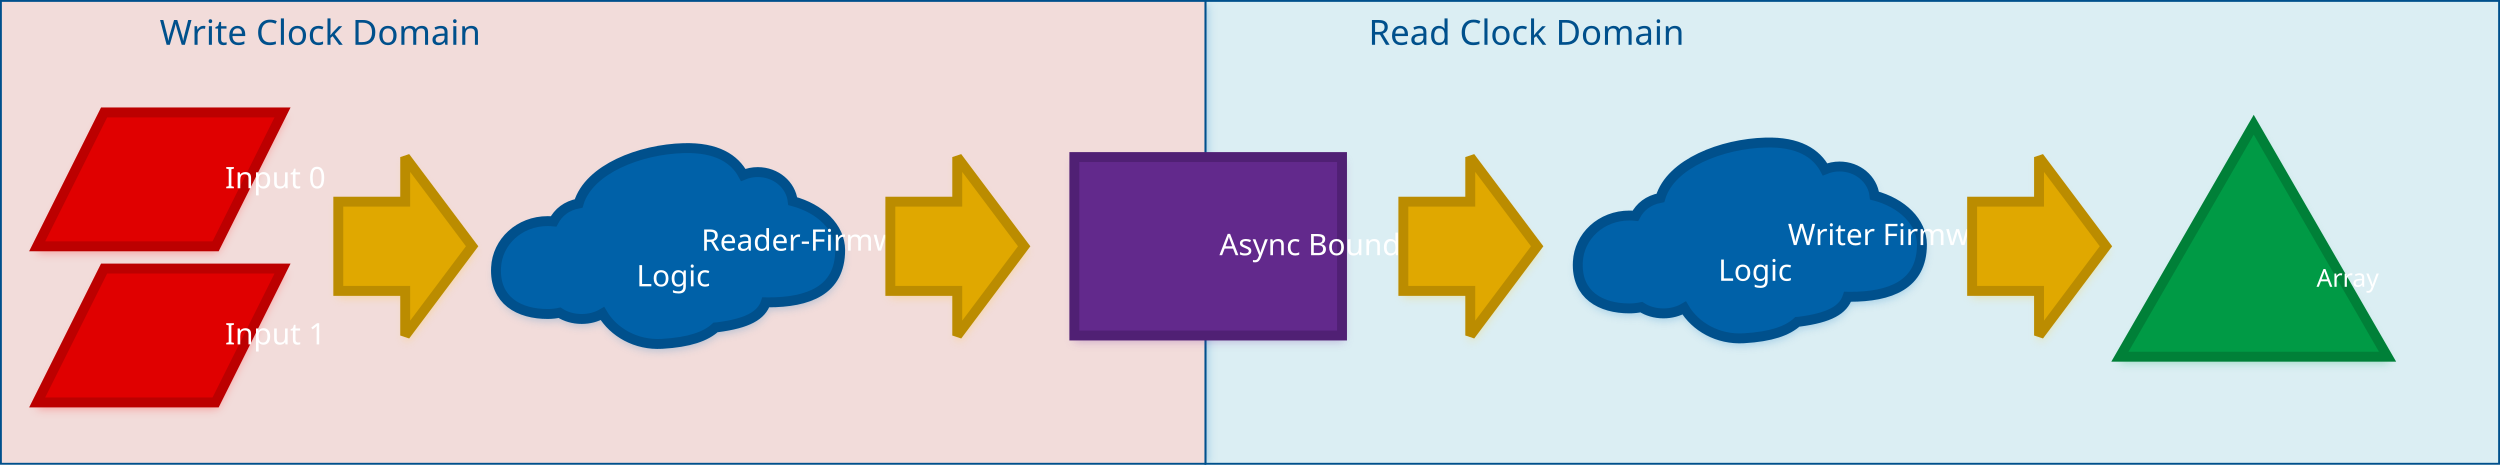
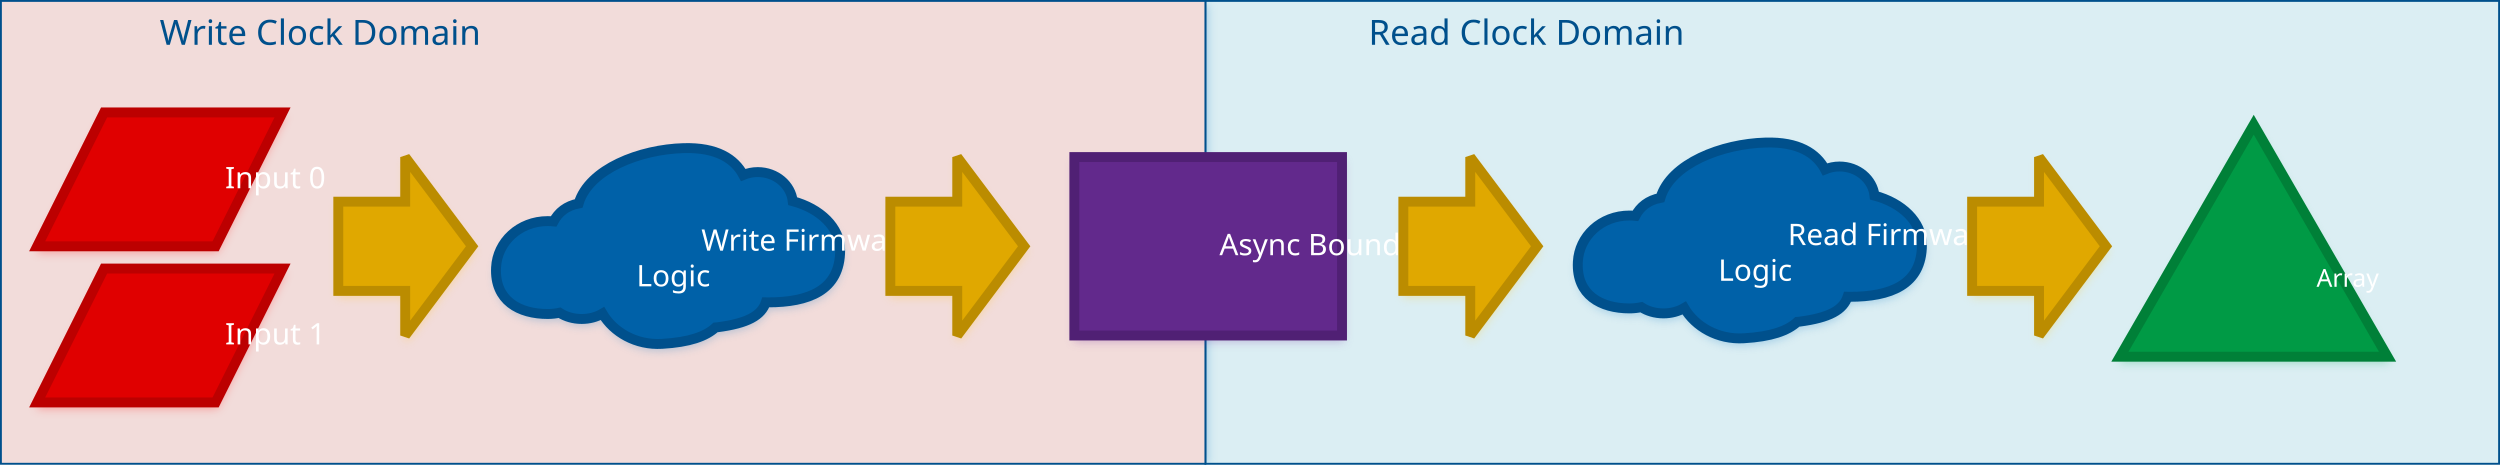
<svg xmlns="http://www.w3.org/2000/svg" xmlns:ns1="http://schemas.microsoft.com/visio/2003/SVGExtensions/" width="1345" height="250" viewBox="0 0 1008.75 187.5" xml:space="preserve" color-interpolation-filters="sRGB" class="st19" version="1.1" id="svg164">
  <ns1:documentProperties ns1:langID="1033" ns1:viewMarkup="false">
    <ns1:userDefs>
      <ns1:ud ns1:nameU="msvSubprocessMaster" ns1:prompt="" ns1:val="VT4(Box)" />
      <ns1:ud ns1:nameU="msvNoAutoConnect" ns1:val="VT0(1):26" />
    </ns1:userDefs>
  </ns1:documentProperties>
  <style type="text/css" id="style2">
	
		.st1 {visibility:visible}
		.st2 {fill:#0070c0;fill-opacity:0.25;filter:url(#filter_2);stroke:#0070c0;stroke-opacity:0.25}
		.st3 {fill:#dbeef3;stroke:#00508c;stroke-width:0.75}
		.st4 {fill:#f2dcda;stroke:#00508c;stroke-width:0.75}
		.st5 {fill:#7030a0;fill-opacity:0.25;filter:url(#filter_2);stroke:#7030a0;stroke-opacity:0.25}
		.st6 {fill:#62298c;stroke:#502074;stroke-width:4}
		.st7 {fill:#ffffff;font-family:Calibri;font-size:1em}
		.st8 {fill:#0061a8;stroke:#00508c;stroke-width:4}
		.st9 {font-size:1em}
		.st10 {fill:#ff0000;fill-opacity:0.25;filter:url(#filter_2);stroke:#ff0000;stroke-opacity:0.25}
		.st11 {fill:#e00000;stroke:#bc0000;stroke-width:4}
		.st12 {fill:#00b050;fill-opacity:0.25;filter:url(#filter_2);stroke:#00b050;stroke-opacity:0.25}
		.st13 {fill:#009a45;stroke:#008038;stroke-width:4}
		.st14 {fill:#ffffff;font-family:Calibri;font-size:0.833em}
		.st15 {fill:#ffc000;fill-opacity:0.25;filter:url(#filter_2);stroke:#ffc000;stroke-opacity:0.25}
		.st16 {fill:#e0a800;stroke:#bb8c00;stroke-width:4}
		.st17 {fill:none;stroke:none;stroke-width:0.75}
		.st18 {fill:#00508c;font-family:Calibri;font-size:1.167em}
		.st19 {fill:none;fill-rule:evenodd;font-size:12px;overflow:visible;stroke-linecap:square;stroke-miterlimit:3}
	
	</style>
  <defs id="Filters">
    <filter id="filter_2">
      <feGaussianBlur stdDeviation="2" id="feGaussianBlur4" />
    </filter>
  </defs>
  <g id="shadow42-2" ns1:groupContext="shadow" ns1:shadowOffsetX="0.345598" ns1:shadowOffsetY="-1.97279" ns1:shadowType="1" transform="translate(486.7206,-242.9022)" class="st1">
    <rect x="0" y="245.25" width="522" height="186.75" class="st2" id="rect12" />
  </g>
  <rect x="486.375" y="0.375" width="522" height="186.75" class="st3" id="rect15" />
  <g id="shadow41-7" ns1:groupContext="shadow" ns1:shadowOffsetX="0.345598" ns1:shadowOffsetY="-1.97279" ns1:shadowType="1" transform="translate(0.7205998,-242.9022)" class="st1">
    <rect x="0" y="245.25" width="486" height="186.75" class="st2" id="rect20" />
  </g>
  <rect x="0.375" y="0.375" width="486" height="186.75" class="st4" id="rect23" />
  <g id="shape1-11" ns1:mID="1" ns1:groupContext="shape" transform="translate(433.5,-296.625)">
    <ns1:userDefs>
      <ns1:ud ns1:nameU="visVersion" ns1:val="VT0(15):26" />
    </ns1:userDefs>
    <ns1:textBlock ns1:margins="rect(4,4,4,4)" />
    <ns1:textRect cx="54" cy="396" width="108" height="72" />
    <g id="shadow1-12" ns1:groupContext="shadow" ns1:shadowOffsetX="0.345598" ns1:shadowOffsetY="-1.97279" ns1:shadowType="1" transform="translate(0.345598,1.97279)" class="st1">
      <rect x="0" y="360" width="108" height="72" class="st5" id="rect30" />
    </g>
    <rect x="0" y="360" width="108" height="72" class="st6" id="rect33" />
    <text x="14.85" y="399.6" class="st7" ns1:langID="1033" id="text35">
      <ns1:paragraph ns1:horizAlign="1" />
      <ns1:tabList />Async Boundary</text>
  </g>
  <g id="group23-17" transform="translate(636,-265.125)" ns1:mID="23" ns1:groupContext="group">
    <ns1:custProps>
      <ns1:cp ns1:nameU="ShapeClass" ns1:lbl="ShapeClass" ns1:prompt="" ns1:type="0" ns1:format="" ns1:sortKey="" ns1:invis="true" ns1:ask="false" ns1:langID="1033" ns1:cal="0" ns1:val="VT4(Location)" />
      <ns1:cp ns1:nameU="ShapeType" ns1:lbl="ShapeType" ns1:prompt="" ns1:type="0" ns1:format="" ns1:sortKey="" ns1:invis="true" ns1:ask="false" ns1:langID="1033" ns1:cal="0" ns1:val="VT4(Cloud)" />
    </ns1:custProps>
    <ns1:userDefs>
      <ns1:ud ns1:nameU="visVersion" ns1:prompt="" ns1:val="VT0(15):26" />
      <ns1:ud ns1:nameU="ShapeClass" ns1:prompt="" ns1:val="VT0(5):26" />
      <ns1:ud ns1:nameU="SolSH" ns1:prompt="" ns1:val="VT15({BF0433D9-CD73-4EB5-8390-8653BE590246}):41" />
      <ns1:ud ns1:nameU="visLegendShape" ns1:prompt="" ns1:val="VT0(2):26" />
    </ns1:userDefs>
    <g id="shape24-18" ns1:mID="24" ns1:groupContext="shape" transform="translate(0,-29.7611)">
      <g id="shadow24-19" ns1:groupContext="shadow" ns1:shadowOffsetX="0.345598" ns1:shadowOffsetY="-1.97279" ns1:shadowType="1" transform="translate(0.345598,1.97279)" class="st1">
        <path d="m 120.36,373.81 c -0.75,-6.59 -6.75,-11.74 -14.11,-11.74 -2.09,0 -4.06,0.43 -5.85,1.17 -3.46,-6.47 -10.63,-11.22 -24.08,-10.83 -17.48,0.49 -38.18,8.36 -42.34,22.32 -4.98,0.95 -8.19,3.65 -10.1,7.25 -0.78,-0.08 -1.56,-0.13 -2.37,-0.13 -11.51,0 -20.35,8.4 -20.85,18.74 -0.66,13.39 9.34,18.74 20.85,18.74 1.65,0 3.23,-0.18 4.77,-0.51 2.39,1.56 5.51,2.52 8.93,2.52 3.16,0 6.07,-0.82 8.38,-2.19 4.43,7.54 13.54,12.85 24.04,12.23 11.06,-0.64 17.69,-3 21.61,-6.64 0.24,-0.02 0.47,-0.02 0.72,-0.05 12.36,-1.59 17.79,-4.79 19.54,-10.06 0.33,0.01 0.66,0.01 0.99,0.01 16.03,0 29.01,-4.68 29.01,-21.08 0,-9.11 -8.01,-16.8 -19.14,-19.75 z" class="st2" id="path44" />
      </g>
      <path d="m 120.36,373.81 c -0.75,-6.59 -6.75,-11.74 -14.11,-11.74 -2.09,0 -4.06,0.43 -5.85,1.17 -3.46,-6.47 -10.63,-11.22 -24.08,-10.83 -17.48,0.49 -38.18,8.36 -42.34,22.32 -4.98,0.95 -8.19,3.65 -10.1,7.25 -0.78,-0.08 -1.56,-0.13 -2.37,-0.13 -11.51,0 -20.35,8.4 -20.85,18.74 -0.66,13.39 9.34,18.74 20.85,18.74 1.65,0 3.23,-0.18 4.77,-0.51 2.39,1.56 5.51,2.52 8.93,2.52 3.16,0 6.07,-0.82 8.38,-2.19 4.43,7.54 13.54,12.85 24.04,12.23 11.06,-0.64 17.69,-3 21.61,-6.64 0.24,-0.02 0.47,-0.02 0.72,-0.05 12.36,-1.59 17.79,-4.79 19.54,-10.06 0.33,0.01 0.66,0.01 0.99,0.01 16.03,0 29.01,-4.68 29.01,-21.08 0,-9.11 -8.01,-16.8 -19.14,-19.75 z" class="st8" id="path47" />
    </g>
    <g id="shape23-23" ns1:mID="23" ns1:groupContext="groupContent">
      <ns1:textBlock ns1:margins="rect(4,4,4,4)" />
      <ns1:textRect cx="69.75" cy="367.615" width="91.74" height="36.804" />
      <g id="shadow23-24" ns1:groupContext="shadow" ns1:shadowOffsetX="0.345598" ns1:shadowOffsetY="-1.97279" ns1:shadowType="1" transform="translate(0.345598,1.97279)" class="st1" />
      <text x="29.24" y="364.02" class="st7" ns1:langID="1033" id="text53">
        <ns1:paragraph ns1:horizAlign="1" />
-         <ns1:tabList />Writer Firmware<ns1:newlineChar />
+         <ns1:tabList />Read Firmware<ns1:newlineChar />
        <tspan x="57.33" dy="1.2em" class="st9" id="tspan51">Logic</tspan>
      </text>
    </g>
  </g>
  <g id="shape30-27" ns1:mID="30" ns1:groupContext="shape" ns1:layerMember="0" transform="translate(28.5,-332.625)">
    <ns1:custProps>
      <ns1:cp ns1:nameU="Cost" ns1:lbl="Cost" ns1:prompt="" ns1:type="7" ns1:format="@" ns1:sortKey="" ns1:invis="false" ns1:ask="false" ns1:langID="1033" ns1:cal="0" />
      <ns1:cp ns1:nameU="ProcessNumber" ns1:lbl="Process Number" ns1:prompt="" ns1:type="2" ns1:format="" ns1:sortKey="" ns1:invis="false" ns1:ask="false" ns1:langID="1033" ns1:cal="0" />
      <ns1:cp ns1:nameU="Owner" ns1:lbl="Owner" ns1:prompt="" ns1:type="0" ns1:format="" ns1:sortKey="" ns1:invis="false" ns1:ask="false" ns1:langID="1033" ns1:cal="0" />
      <ns1:cp ns1:nameU="Function" ns1:lbl="Function" ns1:prompt="" ns1:type="0" ns1:format="" ns1:sortKey="" ns1:invis="false" ns1:ask="false" ns1:langID="1033" ns1:cal="0" ns1:val="VT4()" />
      <ns1:cp ns1:nameU="StartDate" ns1:lbl="Start Date" ns1:prompt="" ns1:type="5" ns1:format="" ns1:sortKey="" ns1:invis="false" ns1:ask="false" ns1:langID="1033" ns1:cal="0" />
      <ns1:cp ns1:nameU="EndDate" ns1:lbl="End Date" ns1:prompt="" ns1:type="5" ns1:format="" ns1:sortKey="" ns1:invis="false" ns1:ask="false" ns1:langID="1033" ns1:cal="0" />
      <ns1:cp ns1:nameU="Status" ns1:lbl="Status" ns1:prompt="" ns1:type="4" ns1:format=";Not Started;In Progress;Completed;Deferred;Waiting on Input" ns1:sortKey="" ns1:invis="false" ns1:ask="false" ns1:langID="1033" ns1:cal="0" ns1:val="VT4()" />
    </ns1:custProps>
    <ns1:userDefs>
      <ns1:ud ns1:nameU="visVersion" ns1:prompt="" ns1:val="VT0(15):26" />
      <ns1:ud ns1:nameU="DefaultWidth" ns1:prompt="" ns1:val="VT0(1):0" />
      <ns1:ud ns1:nameU="DefaultHeight" ns1:prompt="" ns1:val="VT0(0.75):0" />
      <ns1:ud ns1:nameU="ResizeTxtHeight" ns1:prompt="" ns1:val="VT0(0.75):0" />
    </ns1:userDefs>
    <ns1:textBlock ns1:margins="rect(2,2,2,2)" />
    <ns1:textRect cx="36" cy="405" width="48.01" height="54" />
    <g id="shadow30-28" ns1:groupContext="shadow" ns1:shadowOffsetX="0.345598" ns1:shadowOffsetY="-1.97279" ns1:shadowType="1" transform="translate(0.345598,1.97279)" class="st1">
      <path d="m -13.5,432 h 72 l 27,-54 h -72 z" class="st10" id="path61" />
    </g>
    <path d="m -13.5,432 h 72 l 27,-54 h -72 z" class="st11" id="path64" />
    <text x="18.62" y="408.6" class="st7" ns1:langID="1033" id="text66">
      <ns1:paragraph ns1:horizAlign="1" />
      <ns1:tabList />Input 0</text>
  </g>
  <g id="shape31-33" ns1:mID="31" ns1:groupContext="shape" ns1:layerMember="0" transform="translate(28.5,-269.625)">
    <ns1:custProps>
      <ns1:cp ns1:nameU="Cost" ns1:lbl="Cost" ns1:prompt="" ns1:type="7" ns1:format="@" ns1:sortKey="" ns1:invis="false" ns1:ask="false" ns1:langID="1033" ns1:cal="0" />
      <ns1:cp ns1:nameU="ProcessNumber" ns1:lbl="Process Number" ns1:prompt="" ns1:type="2" ns1:format="" ns1:sortKey="" ns1:invis="false" ns1:ask="false" ns1:langID="1033" ns1:cal="0" />
      <ns1:cp ns1:nameU="Owner" ns1:lbl="Owner" ns1:prompt="" ns1:type="0" ns1:format="" ns1:sortKey="" ns1:invis="false" ns1:ask="false" ns1:langID="1033" ns1:cal="0" />
      <ns1:cp ns1:nameU="Function" ns1:lbl="Function" ns1:prompt="" ns1:type="0" ns1:format="" ns1:sortKey="" ns1:invis="false" ns1:ask="false" ns1:langID="1033" ns1:cal="0" ns1:val="VT4()" />
      <ns1:cp ns1:nameU="StartDate" ns1:lbl="Start Date" ns1:prompt="" ns1:type="5" ns1:format="" ns1:sortKey="" ns1:invis="false" ns1:ask="false" ns1:langID="1033" ns1:cal="0" />
      <ns1:cp ns1:nameU="EndDate" ns1:lbl="End Date" ns1:prompt="" ns1:type="5" ns1:format="" ns1:sortKey="" ns1:invis="false" ns1:ask="false" ns1:langID="1033" ns1:cal="0" />
      <ns1:cp ns1:nameU="Status" ns1:lbl="Status" ns1:prompt="" ns1:type="4" ns1:format=";Not Started;In Progress;Completed;Deferred;Waiting on Input" ns1:sortKey="" ns1:invis="false" ns1:ask="false" ns1:langID="1033" ns1:cal="0" ns1:val="VT4()" />
    </ns1:custProps>
    <ns1:userDefs>
      <ns1:ud ns1:nameU="visVersion" ns1:prompt="" ns1:val="VT0(15):26" />
      <ns1:ud ns1:nameU="DefaultWidth" ns1:prompt="" ns1:val="VT0(1):0" />
      <ns1:ud ns1:nameU="DefaultHeight" ns1:prompt="" ns1:val="VT0(0.75):0" />
      <ns1:ud ns1:nameU="ResizeTxtHeight" ns1:prompt="" ns1:val="VT0(0.75):0" />
    </ns1:userDefs>
    <ns1:textBlock ns1:margins="rect(2,2,2,2)" />
    <ns1:textRect cx="36" cy="405" width="48.01" height="54" />
    <g id="shadow31-34" ns1:groupContext="shadow" ns1:shadowOffsetX="0.345598" ns1:shadowOffsetY="-1.97279" ns1:shadowType="1" transform="translate(0.345598,1.97279)" class="st1">
      <path d="m -13.5,432 h 72 l 27,-54 h -72 z" class="st10" id="path73" />
    </g>
    <path d="m -13.5,432 h 72 l 27,-54 h -72 z" class="st11" id="path76" />
    <text x="18.62" y="408.6" class="st7" ns1:langID="1033" id="text78">
      <ns1:paragraph ns1:horizAlign="1" />
      <ns1:tabList />Input 1</text>
  </g>
  <g id="group32-39" transform="translate(199.5,-262.875)" ns1:mID="32" ns1:groupContext="group">
    <ns1:custProps>
      <ns1:cp ns1:nameU="ShapeClass" ns1:lbl="ShapeClass" ns1:prompt="" ns1:type="0" ns1:format="" ns1:sortKey="" ns1:invis="true" ns1:ask="false" ns1:langID="1033" ns1:cal="0" ns1:val="VT4(Location)" />
      <ns1:cp ns1:nameU="ShapeType" ns1:lbl="ShapeType" ns1:prompt="" ns1:type="0" ns1:format="" ns1:sortKey="" ns1:invis="true" ns1:ask="false" ns1:langID="1033" ns1:cal="0" ns1:val="VT4(Cloud)" />
    </ns1:custProps>
    <ns1:userDefs>
      <ns1:ud ns1:nameU="visVersion" ns1:prompt="" ns1:val="VT0(15):26" />
      <ns1:ud ns1:nameU="ShapeClass" ns1:prompt="" ns1:val="VT0(5):26" />
      <ns1:ud ns1:nameU="SolSH" ns1:prompt="" ns1:val="VT15({BF0433D9-CD73-4EB5-8390-8653BE590246}):41" />
      <ns1:ud ns1:nameU="visLegendShape" ns1:prompt="" ns1:val="VT0(2):26" />
    </ns1:userDefs>
    <g id="shape33-40" ns1:mID="33" ns1:groupContext="shape" transform="translate(0,-29.7611)">
      <g id="shadow33-41" ns1:groupContext="shadow" ns1:shadowOffsetX="0.345598" ns1:shadowOffsetY="-1.97279" ns1:shadowType="1" transform="translate(0.345598,1.97279)" class="st1">
        <path d="m 120.36,373.81 c -0.75,-6.59 -6.75,-11.74 -14.11,-11.74 -2.09,0 -4.06,0.43 -5.85,1.17 -3.46,-6.47 -10.63,-11.22 -24.08,-10.83 -17.48,0.49 -38.18,8.36 -42.34,22.32 -4.98,0.95 -8.19,3.65 -10.1,7.25 -0.78,-0.08 -1.56,-0.13 -2.37,-0.13 -11.51,0 -20.35,8.4 -20.85,18.74 -0.66,13.39 9.34,18.74 20.85,18.74 1.65,0 3.23,-0.18 4.77,-0.51 2.39,1.56 5.51,2.52 8.93,2.52 3.16,0 6.07,-0.82 8.38,-2.19 4.43,7.54 13.54,12.85 24.04,12.23 11.06,-0.64 17.69,-3 21.61,-6.64 0.24,-0.02 0.47,-0.02 0.72,-0.05 12.36,-1.59 17.79,-4.79 19.54,-10.06 0.33,0.01 0.66,0.01 0.99,0.01 16.03,0 29.01,-4.68 29.01,-21.08 0,-9.11 -8.01,-16.8 -19.14,-19.75 z" class="st2" id="path87" />
      </g>
      <path d="m 120.36,373.81 c -0.75,-6.59 -6.75,-11.74 -14.11,-11.74 -2.09,0 -4.06,0.43 -5.85,1.17 -3.46,-6.47 -10.63,-11.22 -24.08,-10.83 -17.48,0.49 -38.18,8.36 -42.34,22.32 -4.98,0.95 -8.19,3.65 -10.1,7.25 -0.78,-0.08 -1.56,-0.13 -2.37,-0.13 -11.51,0 -20.35,8.4 -20.85,18.74 -0.66,13.39 9.34,18.74 20.85,18.74 1.65,0 3.23,-0.18 4.77,-0.51 2.39,1.56 5.51,2.52 8.93,2.52 3.16,0 6.07,-0.82 8.38,-2.19 4.43,7.54 13.54,12.85 24.04,12.23 11.06,-0.64 17.69,-3 21.61,-6.64 0.24,-0.02 0.47,-0.02 0.72,-0.05 12.36,-1.59 17.79,-4.79 19.54,-10.06 0.33,0.01 0.66,0.01 0.99,0.01 16.03,0 29.01,-4.68 29.01,-21.08 0,-9.11 -8.01,-16.8 -19.14,-19.75 z" class="st8" id="path90" />
    </g>
    <g id="shape32-45" ns1:mID="32" ns1:groupContext="groupContent">
      <ns1:textBlock ns1:margins="rect(4,4,4,4)" />
      <ns1:textRect cx="69.75" cy="367.615" width="95.61" height="36.804" />
      <g id="shadow32-46" ns1:groupContext="shadow" ns1:shadowOffsetX="0.345598" ns1:shadowOffsetY="-1.97279" ns1:shadowType="1" transform="translate(0.345598,1.97279)" class="st1" />
      <text x="27.31" y="364.02" class="st7" ns1:langID="1033" id="text96">
        <ns1:paragraph ns1:horizAlign="1" />
-         <ns1:tabList />Reader-Firmware<ns1:newlineChar />
+         <ns1:tabList />Write Firmware<ns1:newlineChar />
        <tspan x="57.33" dy="1.2em" class="st9" id="tspan94">Logic</tspan>
      </text>
    </g>
  </g>
  <g id="shape43-49" ns1:mID="43" ns1:groupContext="shape" transform="translate(855.375,-288.075)">
    <ns1:userDefs>
      <ns1:ud ns1:nameU="visVersion" ns1:val="VT0(15):26" />
    </ns1:userDefs>
    <ns1:textBlock ns1:margins="rect(4,4,4,4)" />
    <ns1:textRect cx="54" cy="400.8" width="108" height="62.4" />
    <g id="shadow43-50" ns1:groupContext="shadow" ns1:shadowOffsetX="0.345598" ns1:shadowOffsetY="-1.97279" ns1:shadowType="1" transform="translate(0.345598,1.97279)" class="st1">
      <path d="M 108,432 54,338.4 0,432 Z" class="st12" id="path104" />
    </g>
    <path d="M 108,432 54,338.4 0,432 Z" class="st13" id="path107" />
    <text x="42.96" y="403.8" class="st14" ns1:langID="1033" id="text109">
      <ns1:paragraph ns1:horizAlign="1" />
      <ns1:tabList />Array</text>
  </g>
  <g id="shape44-55" ns1:mID="44" ns1:groupContext="shape" transform="rotate(180,95.25,265.6875)">
    <ns1:userDefs>
      <ns1:ud ns1:nameU="visVersion" ns1:val="VT0(15):26" />
      <ns1:ud ns1:nameU="ArrowType" ns1:prompt="" ns1:val="VT0(2):26" />
    </ns1:userDefs>
    <g id="shadow44-56" ns1:groupContext="shadow" ns1:shadowOffsetX="0.345598" ns1:shadowOffsetY="-1.97279" ns1:shadowType="1" transform="translate(-0.345598,-1.97279)" class="st1">
      <path d="m 0,432 27,-36 v 18 h 27 v 18 18 H 27 v 18 z" class="st15" id="path114" />
    </g>
    <path d="m 0,432 27,-36 v 18 h 27 v 18 18 H 27 v 18 z" class="st16" id="path117" />
  </g>
  <g id="shape50-60" ns1:mID="50" ns1:groupContext="shape" transform="rotate(180,206.625,265.6875)">
    <ns1:userDefs>
      <ns1:ud ns1:nameU="visVersion" ns1:val="VT0(15):26" />
      <ns1:ud ns1:nameU="ArrowType" ns1:prompt="" ns1:val="VT0(2):26" />
    </ns1:userDefs>
    <g id="shadow50-61" ns1:groupContext="shadow" ns1:shadowOffsetX="0.345598" ns1:shadowOffsetY="-1.97279" ns1:shadowType="1" transform="translate(-0.345598,-1.97279)" class="st1">
      <path d="m 0,432 27,-36 v 18 h 27 v 18 18 H 27 v 18 z" class="st15" id="path122" />
    </g>
    <path d="m 0,432 27,-36 v 18 h 27 v 18 18 H 27 v 18 z" class="st16" id="path125" />
  </g>
  <g id="shape53-65" ns1:mID="53" ns1:groupContext="shape" transform="rotate(180,310.125,265.6875)">
    <ns1:userDefs>
      <ns1:ud ns1:nameU="visVersion" ns1:val="VT0(15):26" />
      <ns1:ud ns1:nameU="ArrowType" ns1:prompt="" ns1:val="VT0(2):26" />
    </ns1:userDefs>
    <g id="shadow53-66" ns1:groupContext="shadow" ns1:shadowOffsetX="0.345598" ns1:shadowOffsetY="-1.97279" ns1:shadowType="1" transform="translate(-0.345598,-1.97279)" class="st1">
      <path d="m 0,432 27,-36 v 18 h 27 v 18 18 H 27 v 18 z" class="st15" id="path130" />
    </g>
    <path d="m 0,432 27,-36 v 18 h 27 v 18 18 H 27 v 18 z" class="st16" id="path133" />
  </g>
  <g id="shape56-70" ns1:mID="56" ns1:groupContext="shape" transform="rotate(180,424.875,265.6875)">
    <ns1:userDefs>
      <ns1:ud ns1:nameU="visVersion" ns1:val="VT0(15):26" />
      <ns1:ud ns1:nameU="ArrowType" ns1:prompt="" ns1:val="VT0(2):26" />
    </ns1:userDefs>
    <g id="shadow56-71" ns1:groupContext="shadow" ns1:shadowOffsetX="0.345598" ns1:shadowOffsetY="-1.97279" ns1:shadowType="1" transform="translate(-0.345598,-1.97279)" class="st1">
      <path d="m 0,432 27,-36 v 18 h 27 v 18 18 H 27 v 18 z" class="st15" id="path138" />
    </g>
    <path d="m 0,432 27,-36 v 18 h 27 v 18 18 H 27 v 18 z" class="st16" id="path141" />
  </g>
  <g id="shape83-75" ns1:mID="83" ns1:groupContext="shape" transform="translate(0.3750028,-404.625)">
    <ns1:textBlock ns1:margins="rect(4,4,4,4)" />
    <ns1:textRect cx="69.75" cy="418.5" width="139.5" height="27" />
    <rect x="0" y="405" width="139.5" height="27" class="st17" id="rect148" />
    <text x="13.08" y="422.7" class="st18" ns1:langID="1033" id="text150">
      <ns1:paragraph ns1:horizAlign="1" />
      <ns1:tabList />Write Clock Domain</text>
  </g>
  <g id="shape86-78" ns1:mID="86" ns1:groupContext="shape" transform="translate(486.375,-404.625)">
    <ns1:textBlock ns1:margins="rect(4,4,4,4)" />
    <ns1:textRect cx="69.75" cy="418.5" width="139.5" height="27" />
    <rect x="0" y="405" width="139.5" height="27" class="st17" id="rect157" />
    <text x="14.87" y="422.7" class="st18" ns1:langID="1033" id="text159">
      <ns1:paragraph ns1:horizAlign="1" />
      <ns1:tabList />Read Clock Domain</text>
  </g>
</svg>
